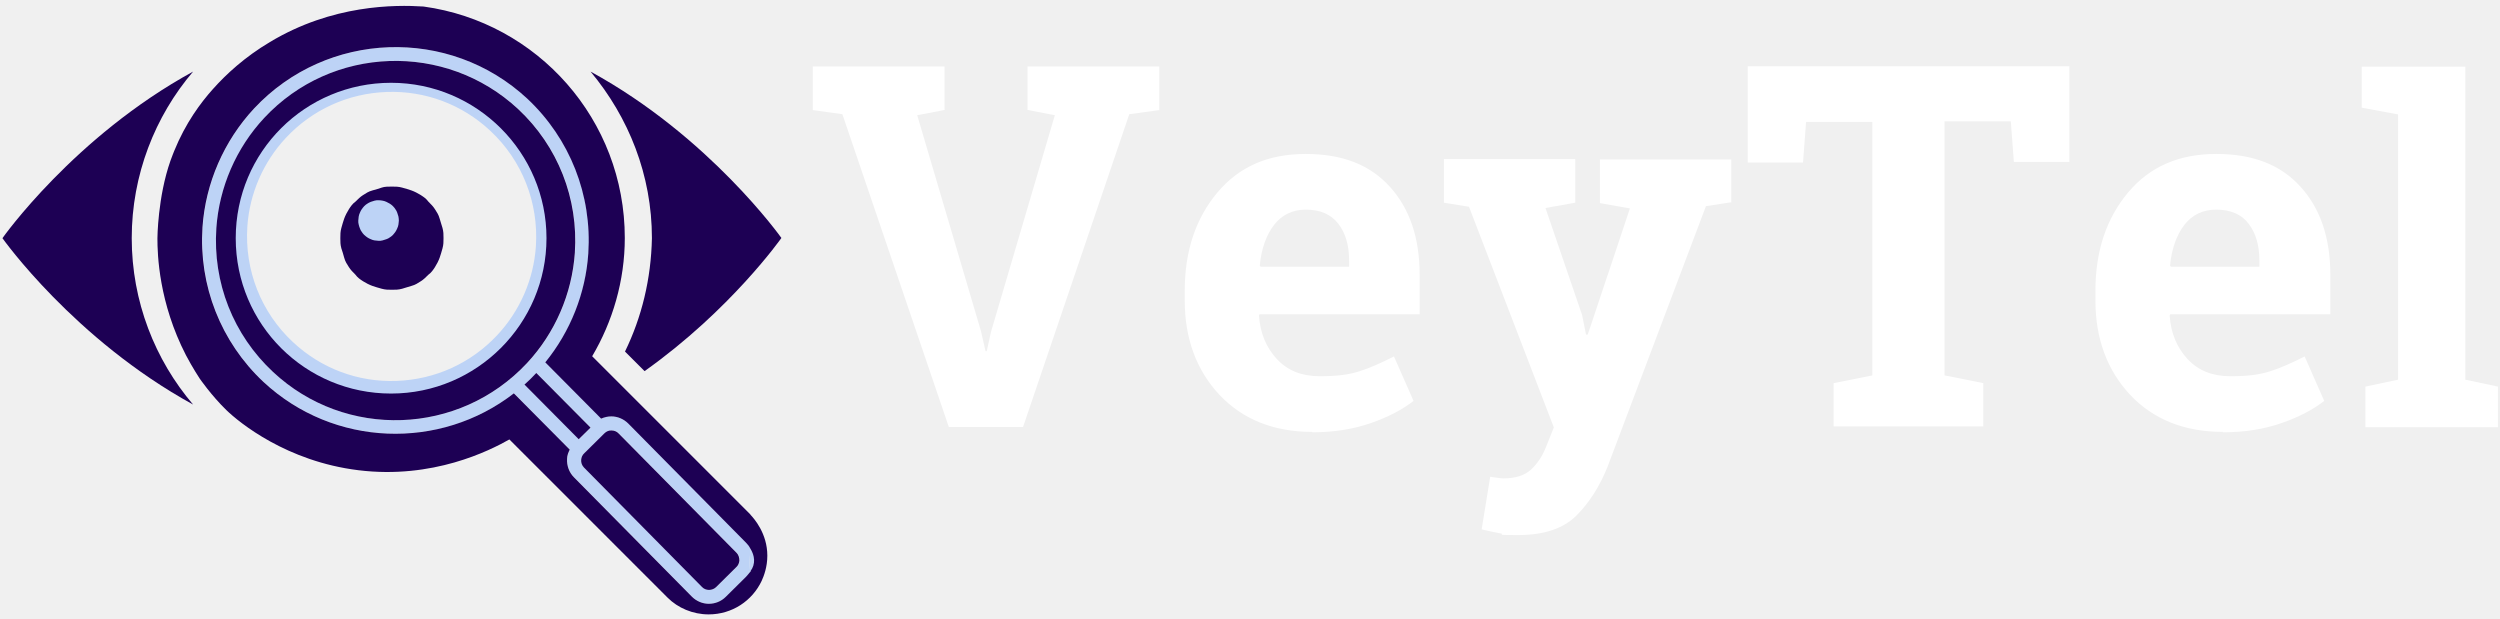
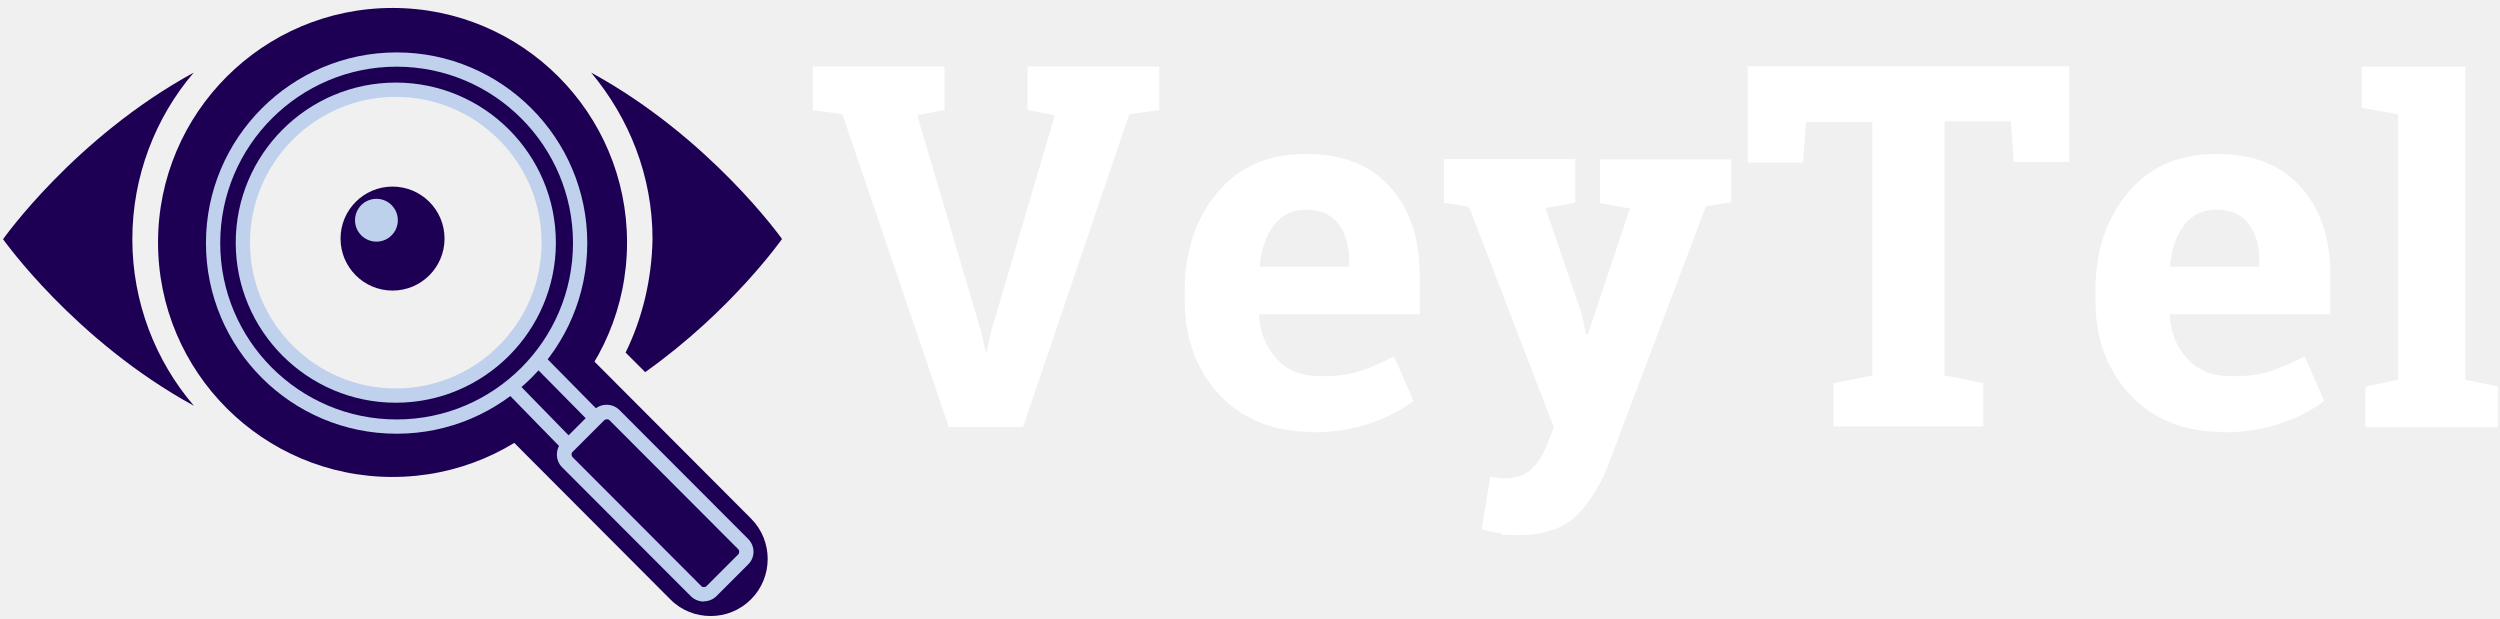
- <svg xmlns="http://www.w3.org/2000/svg" id="Layer_1" data-name="Layer 1" version="1.1" viewBox="0 0 1226 303.1">
+ <svg xmlns="http://www.w3.org/2000/svg" id="main" version="1.1" viewBox="0 0 1226 303.1">
  <defs>
    <style>
      .cls-1 {
-         fill: #1d0054;
+         fill: #bed1ec;
      }

-       .cls-1, .cls-2, .cls-3 {
+       .cls-1, .cls-2, .cls-3, .cls-4 {
        stroke-width: 0px;
      }

      .cls-2 {
-         fill: #bdd3f6;
+         fill: #bfd1ec;
      }

      .cls-3 {
+         fill: #1d0054;
+       }
+ 
+       .cls-4 {
        fill: #fff;
      }
    </style>
  </defs>
-   <path class="cls-1" d="M217.5,116.8c0,1.8,0,3.2-.5,5s-.9,3.2-1.4,4.6-1.4,3.2-2.3,4.6c-.9,1.4-1.8,2.7-3.2,3.7-1.4,1.4-2.3,2.3-3.7,3.2s-2.7,1.8-4.6,2.3c-1.4.5-3.2.9-4.6,1.4-1.8.5-3.2.5-5,.5s-3.2,0-5-.5-3.2-.9-4.6-1.4c-1.4-.5-3.2-1.4-4.6-2.3-1.4-.9-2.7-1.8-3.7-3.2-1.4-1.4-2.3-2.3-3.2-3.7s-1.8-2.7-2.3-4.6c-.5-1.8-.9-3.2-1.4-4.6-.5-1.8-.5-3.2-.5-5s0-3.2.5-5,.9-3.2,1.4-4.6,1.4-3.2,2.3-4.6c.9-1.4,1.8-2.7,3.2-3.7,1.4-1.4,2.3-2.3,3.7-3.2,1.4-.9,2.7-1.8,4.6-2.3,1.8-.5,3.2-.9,4.6-1.4,1.4-.5,3.2-.5,5-.5s3.2,0,5,.5,3.2.9,4.6,1.4c1.4.5,3.2,1.4,4.6,2.3,1.4.9,2.7,1.8,3.7,3.2,1.4,1.4,2.3,2.3,3.2,3.7.9,1.4,1.8,2.7,2.3,4.6.5,1.4.9,3.2,1.4,4.6.5,1.8.5,3.1.5,5Z" />
-   <path class="cls-1" d="M94.7,198.4c-18.7-21.9-30.1-50.6-30.1-81.6s11.4-59.8,30.1-81.7C36.3,67,1.2,116.8,1.2,116.8c0,0,35.1,49.6,93.5,81.6h0Z" />
-   <path class="cls-1" d="M289.6,35.1c18.7,22.4,30.1,50.7,30.1,81.7-.4,20-5,38.8-13.2,55.6l9.6,9.6c42.4-30.1,67.1-65.3,67.1-65.3,0,0-35.2-49.7-93.6-81.6Z" />
-   <path class="cls-2" d="M308.2,207.7c-2.2-2.2-5.2-3.5-8.3-3.5s-3.4.4-5,1.1l-27.4-27.6c12.3-15.1,19.8-33.9,21.1-53.4,1.9-28.6-9-56.3-29.9-75.9-38.2-35.5-98.3-33.4-134,4.8-14.8,15.9-23.8,36.6-25.3,58.2-1.9,28.6,9,56.3,29.9,75.9,34.5,32.1,86.7,33.6,122.8,5.6l27.4,27.6c-.7,1.4-1.2,2.9-1.3,4.5-.2,3.4,1,6.7,3.4,9.1l57.8,58.5c2.2,2.2,5.2,3.5,8.3,3.5s6.1-1.2,8.3-3.4l9.9-9.8c.5-.5.9-1,1.3-1.5l.8-12.5c-.5-1-1.2-1.9-2-2.7l-57.8-58.5h0ZM134,182.4c-19.5-18.2-29.6-43.8-27.8-70.5,1.4-20.1,9.7-39.3,23.5-54.1,33.1-35.5,88.9-37.4,124.5-4.3,19.5,18.2,29.6,43.9,27.8,70.5-1.4,20.1-9.7,39.3-23.5,54.1-33.2,35.5-89,37.5-124.5,4.3h0ZM257.3,188.6c2-1.8,4-3.7,5.8-5.7l26.6,26.8-5.8,5.7-26.6-26.8ZM361.2,278.1l-9.9,9.8c-.9.9-2.2,1.5-3.5,1.4-1.3,0-2.6-.5-3.5-1.5l-57.8-58.5c-1-1-1.5-2.4-1.4-3.8,0-1.2.6-2.4,1.5-3.2l9.9-9.8c.9-.9,2.2-1.5,3.5-1.4,1.3,0,2.6.5,3.5,1.5l57.8,58.5c1,1,1.5,2.4,1.4,3.8-.1,1.2-.6,2.4-1.5,3.2h0Z" />
-   <path class="cls-2" d="M135.3,62.9c-12.1,13-19.5,29.9-20.7,47.7-1.6,23.4,7.3,46.1,24.5,62.1,15.2,14.2,34.9,21.5,55.7,20.8,20.7-.7,39.9-9.5,54.1-24.6,12.1-13,19.5-29.9,20.7-47.7,1.6-23.4-7.3-46.1-24.5-62.1-15.2-14.1-35-21.5-55.7-20.8h0c-20.7.7-39.9,9.5-54.1,24.6h0ZM189.6,45.1c18.9-.7,37,6.1,50.8,19h0c15.7,14.6,23.8,35.3,22.4,56.7-1.1,16.2-7.8,31.6-18.9,43.5-12.9,13.8-30.4,21.8-49.4,22.5-18.9.7-37-6.1-50.8-19-15.7-14.6-23.8-35.3-22.4-56.7,1.1-16.2,7.8-31.6,18.9-43.5,12.9-13.8,30.4-21.8,49.4-22.5h0Z" />
-   <path class="cls-2" d="M181.8,99c-.6.2-1.2.6-1.7.9s-1,.7-1.5,1.2-.8,1-1.2,1.5c-.3.5-.7,1.1-.9,1.7-.3.6-.5,1.3-.6,1.9,0,.7-.2,1.3-.2,2s0,1.3.2,1.9c.2.7.3,1.3.6,1.9.2.6.5,1.2.9,1.7.3.5.7,1,1.2,1.5s1,.8,1.5,1.2c.5.3,1.1.7,1.7.9.6.3,1.3.5,1.9.6.7,0,1.4.2,2,.2s1.3,0,1.9-.2c.7-.2,1.3-.4,1.9-.6.6-.2,1.2-.5,1.7-.9.5-.3,1-.7,1.5-1.2.4-.4.8-1,1.2-1.5.3-.5.7-1.1.9-1.7.3-.6.5-1.3.6-1.9,0-.6.2-1.2.2-1.9s-.1-1.3-.2-2c-.2-.7-.4-1.3-.6-1.9-.2-.6-.5-1.2-.9-1.7-.3-.5-.7-1-1.2-1.5-.4-.4-1-.9-1.5-1.2s-1.1-.6-1.7-.9c-.6-.3-1.3-.5-1.9-.6s-1.2-.2-1.9-.2-1.4,0-2,.2c-.7.2-1.3.4-1.9.6Z" />
-   <path class="cls-3" d="M463.3,53.9l-13.5,2.6,31.3,106,2.2,9.7h.6l2.1-9.5,31.3-106.2-13.4-2.6v-21.3h64.6v21.4l-14.7,2-52.1,153.4h-36.4l-52.2-153.4-14.5-2v-21.4h64.6v21.4h0v-.2h.1Z" />
-   <path class="cls-3" d="M643.5,211.8c-18.8,0-34.1-6.1-45.5-18.2-11.3-12.1-17-27.6-17-46.2v-4.9c0-19.4,5.4-35.5,16.1-48.2s25-18.8,43.2-18.8,31.6,5.4,41.3,16.1c9.7,10.7,14.6,25,14.6,43.3v19.2h-78.5l-.3.6c.6,8.8,3.6,15.8,8.8,21.4s12.1,8.4,21,8.4,14.3-.8,19.4-2.4,10.9-4.2,17-7.3l9.6,21.8c-5.4,4.2-12.3,7.9-21,10.9-8.6,3-18.2,4.5-28.7,4.5h0v-.2h0ZM640.4,102.8c-6.6,0-11.8,2.6-15.6,7.5s-6.2,11.6-7,19.9l.4.6h43.4v-3.1c0-7.5-1.8-13.5-5.3-18-3.6-4.6-8.9-6.9-15.9-6.9h0Z" />
-   <path class="cls-3" d="M848.9,99.2l-12.3,1.9-48.3,127.9c-3.8,9.5-8.9,17.5-15.2,23.8-6.4,6.4-15.9,9.6-28.7,9.6s-5.7-.3-8.5-.8c-2.6-.5-5.7-1.1-9.3-2l4.2-25.8c1,.2,2.2.3,3.4.5,1.1.2,2.2.3,3.1.3,6,0,10.4-1.5,13.5-4.3,3.1-2.9,5.5-6.5,7.2-10.7l4-10-41.6-108.2-12.3-2v-21.4h64.4v21.4l-14.6,2.6,18,52.6,1.9,9.5h.8c0,.2,20.7-61.9,20.7-61.9l-14.7-2.6v-21.4h64.4v21.2h.2l-.2-.3Z" />
-   <path class="cls-3" d="M1014.8,32.4v47h-27.2l-1.5-19.9h-32.5v124.6l19,3.8v21.2h-73.4v-21.2l19-3.8V59.8h-32.5l-1.5,19.9h-27.1v-47.2h157.6-.1Z" />
-   <path class="cls-3" d="M1090.1,211.8c-18.8,0-34.1-6.1-45.5-18.2-11.3-12.1-17-27.6-17-46.2v-4.9c0-19.4,5.4-35.5,16.1-48.2s25-18.8,43.2-18.8,31.6,5.4,41.3,16.1c9.7,10.7,14.6,25,14.6,43.3v19.2h-78.5l-.3.6c.6,8.8,3.6,15.8,8.8,21.4s12.1,8.4,21,8.4,14.3-.8,19.4-2.4,10.9-4.2,17-7.3l9.6,21.8c-5.4,4.2-12.3,7.9-21,10.9-8.6,3-18.1,4.5-28.7,4.5h0v-.2h0ZM1086.8,102.8c-6.6,0-11.8,2.6-15.6,7.5-3.8,5-6.2,11.6-7,19.9l.4.6h43.4v-3.1c0-7.5-1.8-13.5-5.3-18-3.4-4.6-8.9-6.9-15.9-6.9h0Z" />
-   <path class="cls-3" d="M1158.2,52.7v-20h50.8v153.5l16,3.4v19.9h-65v-19.9l16-3.4V56.1l-17.8-3.3h0Z" />
-   <path class="cls-2" d="M368,268.9h0l-.8,12.5,1.1-1.3c2.5-3.5,2.1-7.5-.2-11.1h-.1Z" />
-   <g>
-     <path class="cls-1" d="M281.9,124c1.8-26.6-8.3-52.3-27.8-70.5-35.6-33.1-91.4-31.2-124.5,4.3-13.8,14.8-22.1,34-23.5,54.1-1.8,26.7,8.3,52.3,27.8,70.5,35.5,33.2,91.3,31.2,124.5-4.3,13.8-14.8,22.1-34,23.5-54.1ZM191.8,193c-42,0-76.2-33.8-76.2-76.2s34.2-76.2,76.2-76.2,76.2,34.2,76.2,76.2-34.2,76.2-76.2,76.2h0Z" />
-     <path class="cls-1" d="M263,182.9c-1.8,2-3.8,3.9-5.8,5.7l26.6,26.8,5.8-5.7-26.6-26.8Z" />
-     <path class="cls-1" d="M303.4,212.6c-.9-1-2.2-1.5-3.5-1.5-1.3-.1-2.6.5-3.5,1.4l-9.9,9.8c-.9.8-1.4,2-1.5,3.2-.1,1.4.4,2.8,1.4,3.8l57.8,58.5c.9,1,2.2,1.5,3.5,1.5s2.6-.5,3.5-1.4l9.9-9.8c.9-.8,1.4-2,1.5-3.2,0-1.4-.4-2.8-1.4-3.8l-57.8-58.5Z" />
-     <path class="cls-1" d="M368,252.3l-77.6-77.6c10-16.9,16-37,16-58,0-58-42.8-105.8-98.7-113.5-14-.9-44.7-1-75.3,17.4-12.3,7.3-21.5,15.8-28,23.1-6,6.7-13.4,16.6-19,30.4-.2.6-1,2.4-1.8,4.7-6.3,17.9-6.4,38.1-6.4,38.1,0,8,.7,31.5,14,57.3,3.2,6.1,6.7,11.4,6.7,11.4,0,0,5.7,8.3,13.1,15.5,6.3,6.1,29.6,25.2,64.8,29.5,36.4,4.5,64.3-9.6,74-15.1l77.6,77.6c5,5,12.3,8.2,20.1,8.2,11.6,0,21.4-6.7,26-16.4,1.1-2.4,2.8-6.8,2.8-12.4,0-10.8-6.4-18.1-8.3-20.1h0ZM368.2,280.1l-1.1,1.3c-.4.5-.8,1-1.3,1.5l-9.9,9.8c-2.2,2.2-5.2,3.4-8.3,3.4s-6.1-1.3-8.3-3.5l-57.8-58.5c-2.4-2.4-3.6-5.7-3.4-9.1,0-1.6.6-3.1,1.3-4.5l-27.4-27.6c-36.1,28-88.3,26.5-122.8-5.6-20.9-19.6-31.8-47.3-29.9-75.9,1.5-21.6,10.5-42.3,25.3-58.2,35.7-38.2,95.8-40.3,134-4.8,20.9,19.6,31.8,47.3,29.9,75.9-1.3,19.5-8.8,38.3-21.1,53.4l27.4,27.6c1.6-.7,3.2-1.1,5-1.1,3.1,0,6.1,1.3,8.3,3.5l57.8,58.5c.8.8,1.5,1.7,2,2.7h0c2.3,3.6,2.7,7.7.2,11.1h.1Z" />
-   </g>
-   <path class="cls-2" d="M-69.2,71.5" />
-   <path class="cls-2" d="M172.7-31.5" />
+   <path class="cls-3" d="M348.5,302.1c-7.2,0-14.4-2.7-19.8-8.2l-81-81.2c-10.9-10.9-10.9-28.7,0-39.6,10.9-10.9,28.7-10.9,39.6,0l81,81.2c10.9,10.9,10.9,28.7,0,39.6-5.5,5.5-12.6,8.2-19.8,8.2Z" />
+   <path class="cls-3" d="M192.5,3.9c-63.5,0-115,51.5-115,115s51.5,115,115,115,115-51.5,115-115S256.1,3.9,192.5,3.9ZM194.1,194.2c-41.4,0-75-33.6-75-75s33.6-75,75-75,75,33.6,75,75-33.6,75-75,75Z" />
+   <path class="cls-2" d="M194.1,197.5c-43.3,0-78.5-35.2-78.5-78.5s35.2-78.5,78.5-78.5,78.5,35.2,78.5,78.5-35.2,78.5-78.5,78.5ZM194.1,47.5c-39.4,0-71.5,32.1-71.5,71.5s32.1,71.5,71.5,71.5,71.5-32.1,71.5-71.5-32.1-71.5-71.5-71.5Z" />
+   <path class="cls-2" d="M194.5,212.7c-51.6,0-93.5-41.9-93.5-93.5S143,25.7,194.5,25.7s93.5,41.9,93.5,93.5-41.9,93.5-93.5,93.5ZM194.5,32.7c-47.7,0-86.5,38.8-86.5,86.5s38.8,86.5,86.5,86.5,86.5-38.8,86.5-86.5-38.8-86.5-86.5-86.5Z" />
+   <path class="cls-2" d="M345.1,295c-2.3,0-4.5-.9-6.3-2.6l-63.1-63.2c-1.7-1.7-2.6-3.9-2.6-6.3,0-2.4.9-4.6,2.6-6.3l15.5-15.5c1.7-1.7,3.9-2.6,6.3-2.6h0c2.4,0,4.6.9,6.3,2.6l63.1,63.2c3.5,3.5,3.5,9.1,0,12.5l-15.5,15.5c-1.7,1.7-4,2.6-6.3,2.6ZM297.6,205.6c-.5,0-1,.2-1.3.5l-15.5,15.5c-.4.4-.5.8-.5,1.3,0,.5.2,1,.5,1.3l63.1,63.2c.7.7,1.9.7,2.6,0l15.5-15.5c.7-.7.7-1.9,0-2.6l-63.1-63.2c-.4-.4-.8-.5-1.3-.5h0Z" />
+   <rect class="cls-2" x="261.9" y="185.6" width="7" height="37.9" transform="translate(-67.4 243.7) rotate(-44.3)" />
+   <rect class="cls-2" x="274" y="171.6" width="7" height="37.7" transform="translate(-53.9 249.4) rotate(-44.6)" />
+   <circle class="cls-3" cx="192.5" cy="117" r="25.5" />
+   <circle class="cls-1" cx="184.6" cy="108" r="10.5" />
+   <path class="cls-3" d="M306.8,172.9l9.6,9.6c42.4-30.1,67.1-65.3,67.1-65.3,0,0-35.2-49.7-93.6-81.6,18.7,22.4,30.1,50.7,30.1,81.7-.4,20-5,38.8-13.2,55.6Z" />
+   <path class="cls-3" d="M64.9,117.3c0-31,11.4-59.8,30.1-81.7C36.6,67.5,1.5,117.3,1.5,117.3c0,0,35.1,49.7,93.6,81.7-18.8-21.9-30.2-50.7-30.2-81.7Z" />
+   <path id="V" class="cls-4" d="M463.3,53.9l-13.5,2.6,31.3,106,2.2,9.7h.6l2.1-9.5,31.3-106.2-13.4-2.6v-21.3h64.6v21.4l-14.7,2-52.1,153.4h-36.4l-52.2-153.4-14.5-2v-21.4h64.6v21.4h0v-.2h.1Z" />
+   <path id="E" class="cls-4" d="M643.5,211.8c-18.8,0-34.1-6.1-45.5-18.2-11.3-12.1-17-27.6-17-46.2v-4.9c0-19.4,5.4-35.5,16.1-48.2s25-18.8,43.2-18.8,31.6,5.4,41.3,16.1,14.6,25,14.6,43.3v19.2h-78.5l-.3.6c.6,8.8,3.6,15.8,8.8,21.4s12.1,8.4,21,8.4,14.3-.8,19.4-2.4,10.9-4.2,17-7.3l9.6,21.8c-5.4,4.2-12.3,7.9-21,10.9-8.6,3-18.2,4.5-28.7,4.5h0v-.2h0ZM640.4,102.8c-6.6,0-11.8,2.6-15.6,7.5s-6.2,11.6-7,19.9l.4.6h43.4v-3.1c0-7.5-1.8-13.5-5.3-18-3.6-4.6-8.9-6.9-15.9-6.9h0Z" />
+   <path id="Y" class="cls-4" d="M848.9,99.2l-12.3,1.9-48.3,127.9c-3.8,9.5-8.9,17.5-15.2,23.8-6.4,6.4-15.9,9.6-28.7,9.6s-5.7-.3-8.5-.8c-2.6-.5-5.7-1.1-9.3-2l4.2-25.8c1,.2,2.2.3,3.4.5,1.1.2,2.2.3,3.1.3,6,0,10.4-1.5,13.5-4.3,3.1-2.9,5.5-6.5,7.2-10.7l4-10-41.6-108.2-12.3-2v-21.4h64.4v21.4l-14.6,2.6,18,52.6,1.9,9.5h.8c0,.2,20.7-61.9,20.7-61.9l-14.7-2.6v-21.4h64.4v21.2h.2l-.2-.3h-.1Z" />
+   <path id="T" class="cls-4" d="M1014.8,32.4v47h-27.2l-1.5-19.9h-32.5v124.6l19,3.8v21.2h-73.4v-21.2l19-3.8V59.8h-32.5l-1.5,19.9h-27.1v-47.2h157.6,0,.2Z" />
+   <path id="E-2" data-name="E" class="cls-4" d="M1090.1,211.8c-18.8,0-34.1-6.1-45.5-18.2-11.3-12.1-17-27.6-17-46.2v-4.9c0-19.4,5.4-35.5,16.1-48.2s25-18.8,43.2-18.8,31.6,5.4,41.3,16.1c9.7,10.7,14.6,25,14.6,43.3v19.2h-78.5l-.3.6c.6,8.8,3.6,15.8,8.8,21.4s12.1,8.4,21,8.4,14.3-.8,19.4-2.4,10.9-4.2,17-7.3l9.6,21.8c-5.4,4.2-12.3,7.9-21,10.9-8.6,3-18.1,4.5-28.7,4.5h0v-.2h0ZM1086.8,102.8c-6.6,0-11.8,2.6-15.6,7.5-3.8,5-6.2,11.6-7,19.9l.4.6h43.4v-3.1c0-7.5-1.8-13.5-5.3-18-3.4-4.6-8.9-6.9-15.9-6.9h0Z" />
+   <path id="L" class="cls-4" d="M1158.2,52.7v-20h50.8v153.5l16,3.4v19.9h-65v-19.9l16-3.4V56.1l-17.8-3.3h0Z" />
</svg>
